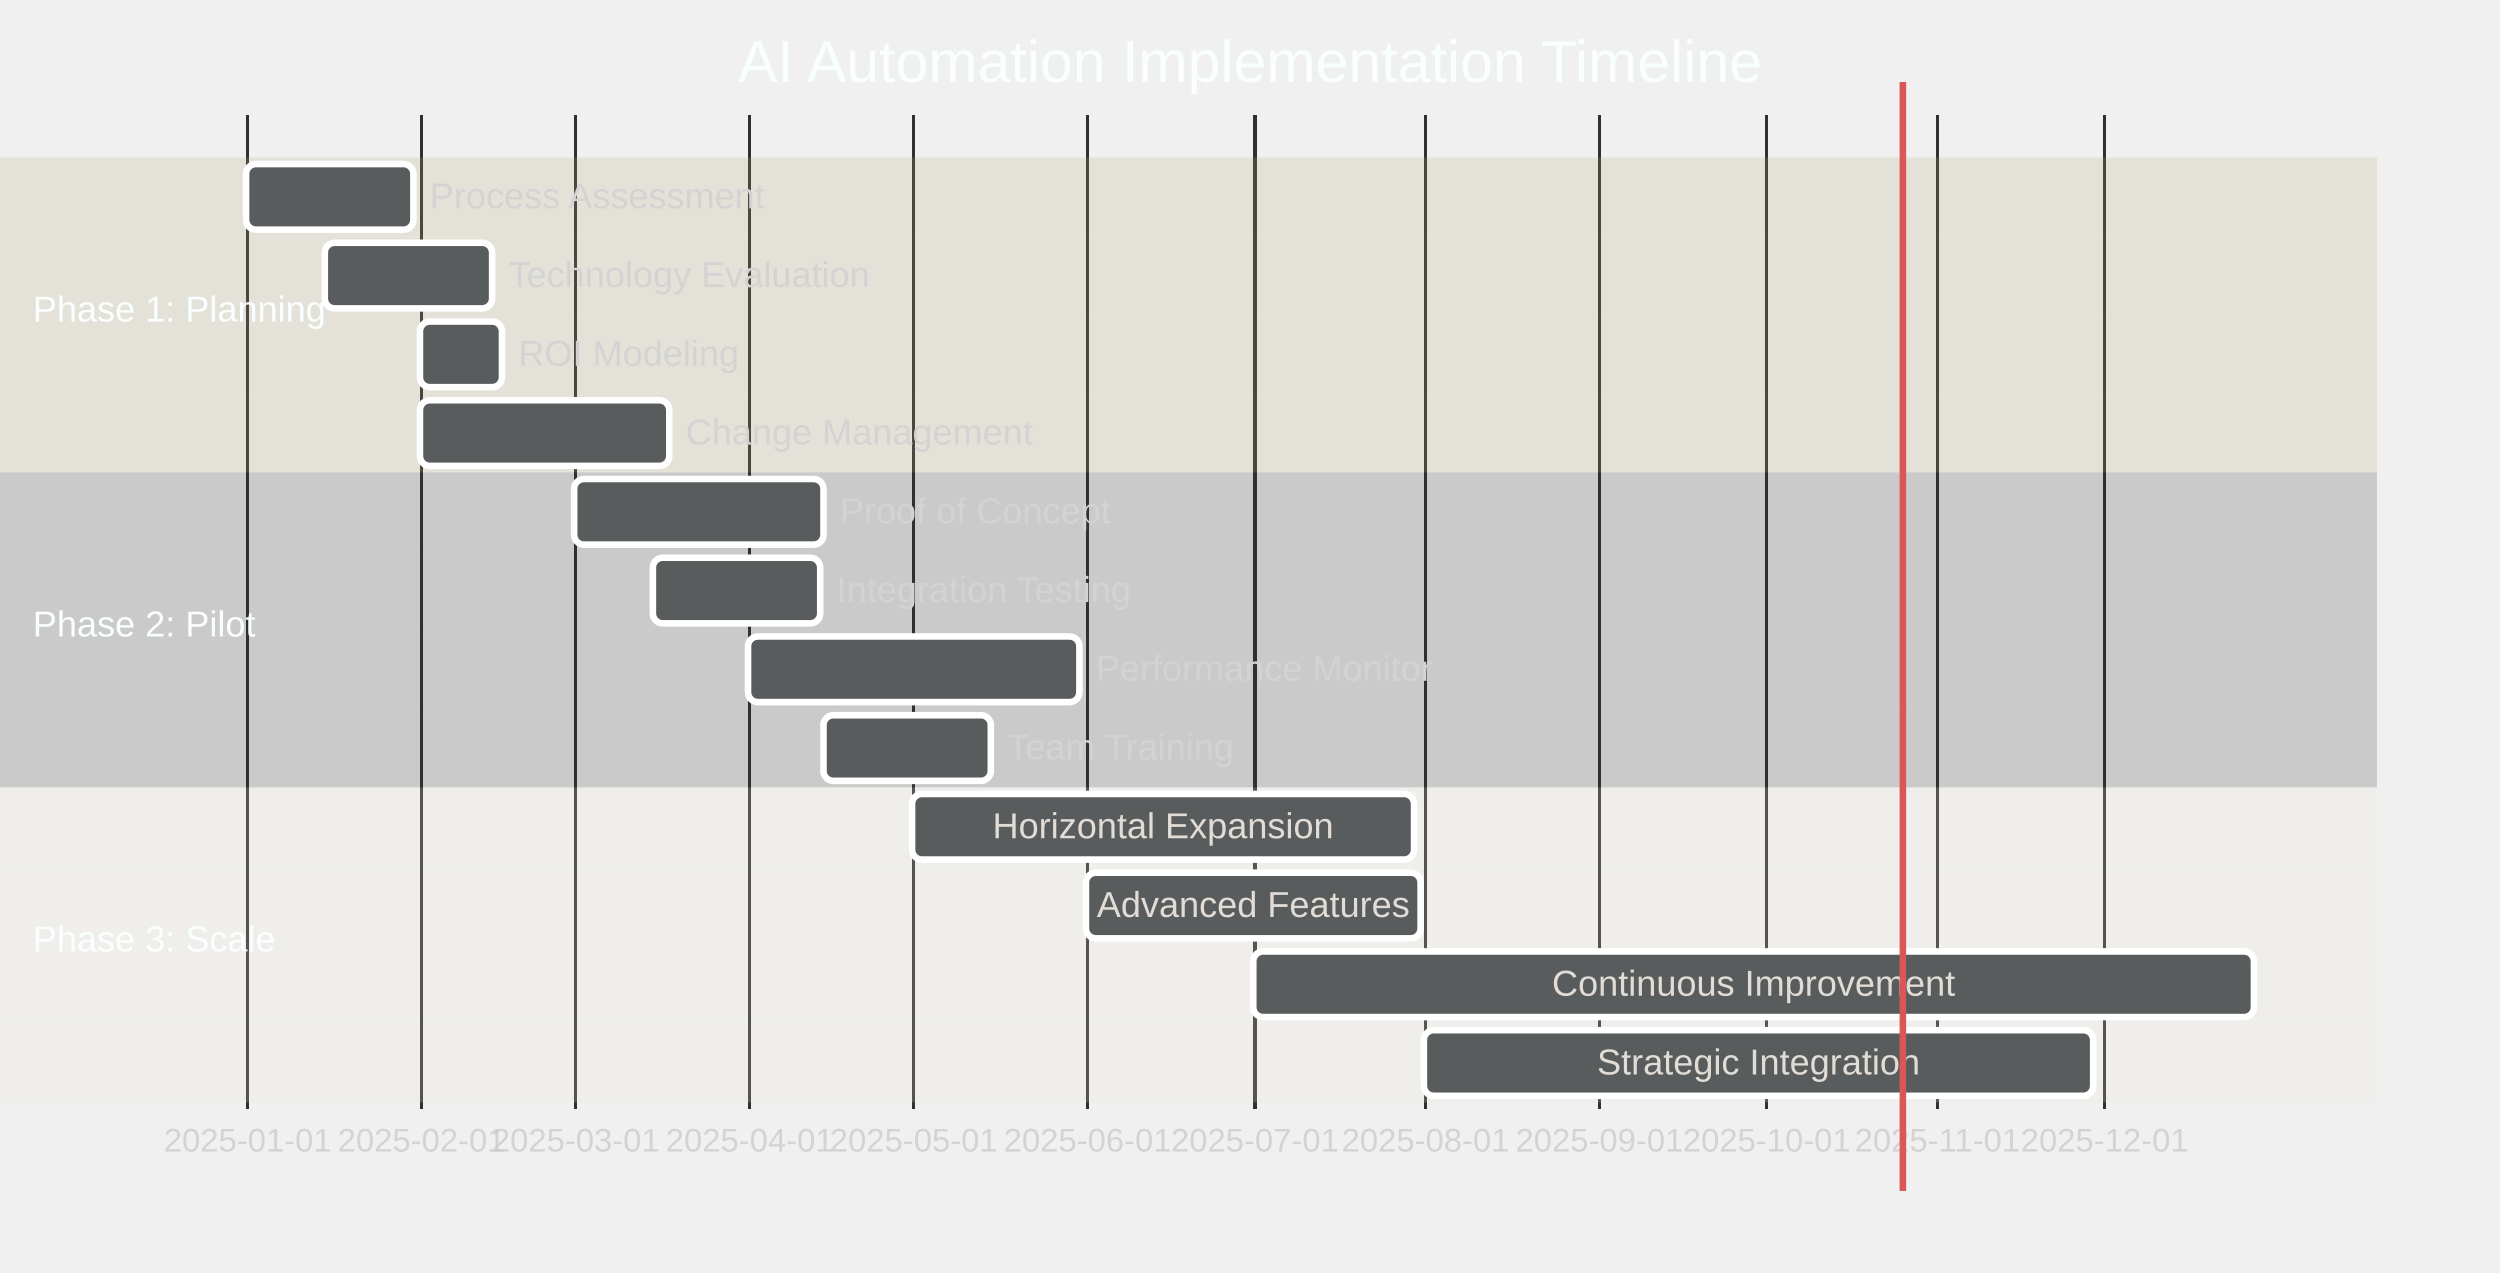
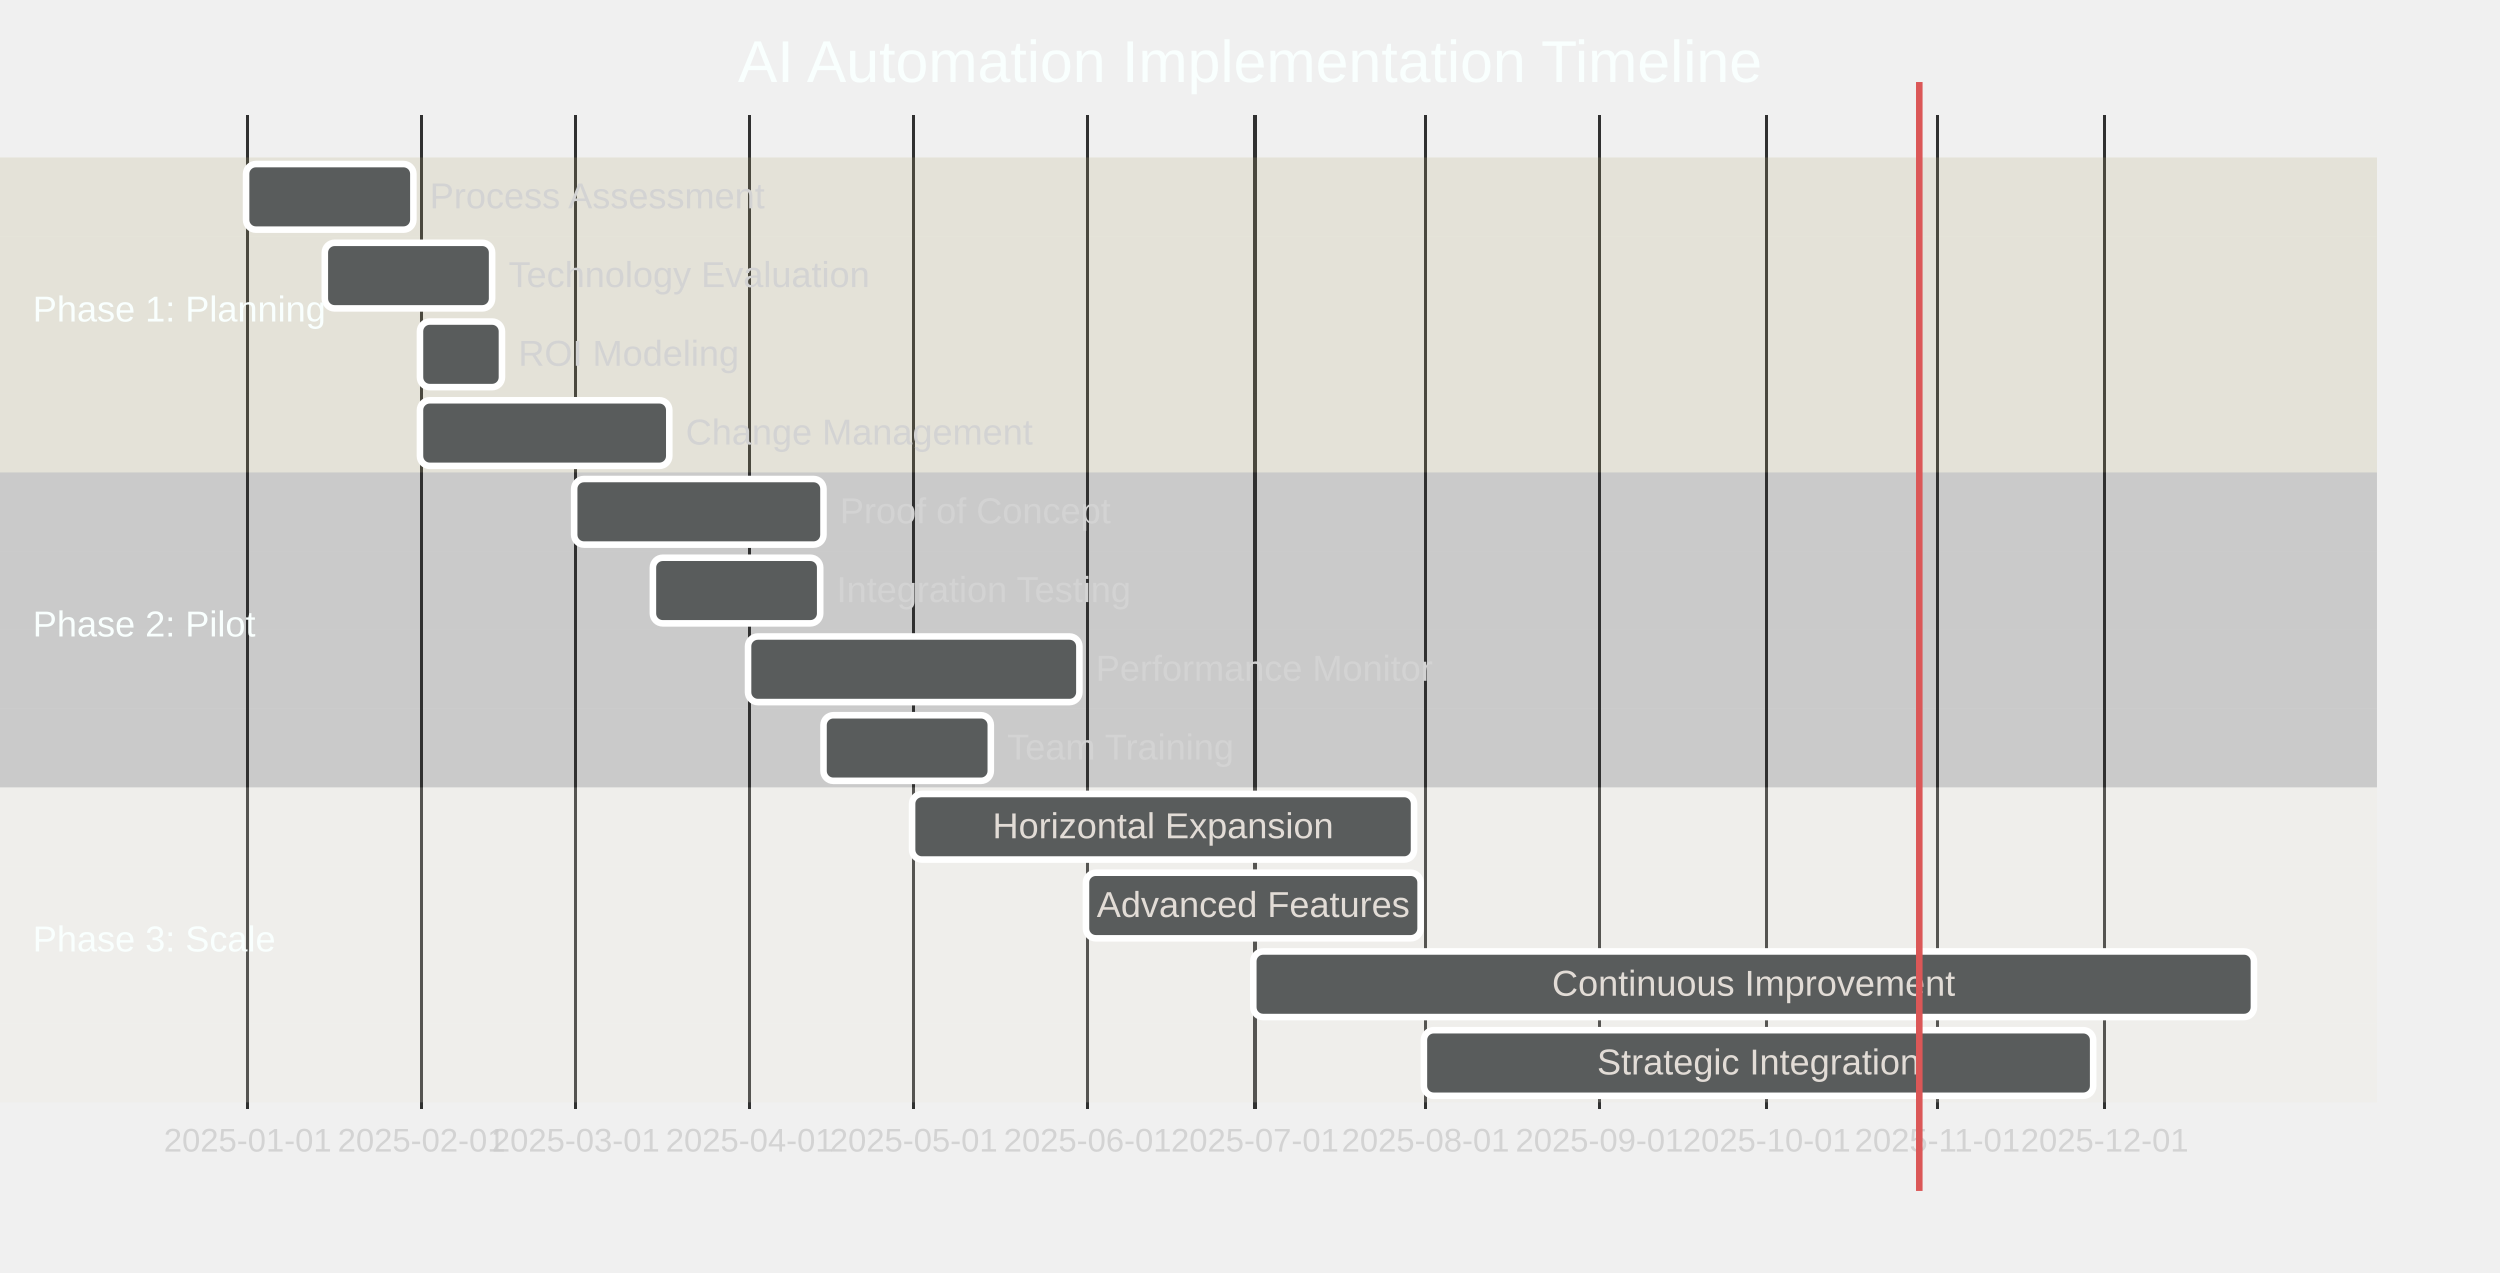
<svg xmlns="http://www.w3.org/2000/svg" aria-roledescription="gantt" role="graphics-document document" style="max-width: 762px; background-color: transparent;" viewBox="0 0 762 388" width="100%" id="my-svg">
  <style>#my-svg{font-family:"trebuchet ms",verdana,arial,sans-serif;font-size:16px;fill:#ccc;}#my-svg .error-icon{fill:#a44141;}#my-svg .error-text{fill:#ddd;stroke:#ddd;}#my-svg .edge-thickness-normal{stroke-width:2px;}#my-svg .edge-thickness-thick{stroke-width:3.5px;}#my-svg .edge-pattern-solid{stroke-dasharray:0;}#my-svg .edge-pattern-dashed{stroke-dasharray:3;}#my-svg .edge-pattern-dotted{stroke-dasharray:2;}#my-svg .marker{fill:lightgrey;stroke:lightgrey;}#my-svg .marker.cross{stroke:lightgrey;}#my-svg svg{font-family:"trebuchet ms",verdana,arial,sans-serif;font-size:16px;}#my-svg .mermaid-main-font{font-family:var(--mermaid-font-family, "trebuchet ms", verdana, arial, sans-serif);}#my-svg .exclude-range{fill:hsl(52.941, 28.814%, 48.431%);}#my-svg .section{stroke:none;opacity:0.2;}#my-svg .section0{fill:hsl(52.941, 28.814%, 58.431%);}#my-svg .section2{fill:#EAE8D9;}#my-svg .section1,#my-svg .section3{fill:#333;opacity:0.2;}#my-svg .sectionTitle0{fill:#F9FFFE;}#my-svg .sectionTitle1{fill:#F9FFFE;}#my-svg .sectionTitle2{fill:#F9FFFE;}#my-svg .sectionTitle3{fill:#F9FFFE;}#my-svg .sectionTitle{text-anchor:start;font-family:var(--mermaid-font-family, "trebuchet ms", verdana, arial, sans-serif);}#my-svg .grid .tick{stroke:lightgrey;opacity:0.8;shape-rendering:crispEdges;}#my-svg .grid .tick text{font-family:"trebuchet ms",verdana,arial,sans-serif;fill:#ccc;}#my-svg .grid path{stroke-width:0;}#my-svg .today{fill:none;stroke:#DB5757;stroke-width:2px;}#my-svg .task{stroke-width:2;}#my-svg .taskText{text-anchor:middle;font-family:var(--mermaid-font-family, "trebuchet ms", verdana, arial, sans-serif);}#my-svg .taskTextOutsideRight{fill:hsl(28.571, 17.355%, 86.275%);text-anchor:start;font-family:var(--mermaid-font-family, "trebuchet ms", verdana, arial, sans-serif);}#my-svg .taskTextOutsideLeft{fill:hsl(28.571, 17.355%, 86.275%);text-anchor:end;}#my-svg .task.clickable{cursor:pointer;}#my-svg .taskText.clickable{cursor:pointer;fill:#003163!important;font-weight:bold;}#my-svg .taskTextOutsideLeft.clickable{cursor:pointer;fill:#003163!important;font-weight:bold;}#my-svg .taskTextOutsideRight.clickable{cursor:pointer;fill:#003163!important;font-weight:bold;}#my-svg .taskText0,#my-svg .taskText1,#my-svg .taskText2,#my-svg .taskText3{fill:hsl(28.571, 17.355%, 86.275%);}#my-svg .task0,#my-svg .task1,#my-svg .task2,#my-svg .task3{fill:hsl(180, 1.587%, 35.353%);stroke:#ffffff;}#my-svg .taskTextOutside0,#my-svg .taskTextOutside2{fill:lightgrey;}#my-svg .taskTextOutside1,#my-svg .taskTextOutside3{fill:lightgrey;}#my-svg .active0,#my-svg .active1,#my-svg .active2,#my-svg .active3{fill:#81B1DB;stroke:#ffffff;}#my-svg .activeText0,#my-svg .activeText1,#my-svg .activeText2,#my-svg .activeText3{fill:hsl(28.571, 17.355%, 86.275%)!important;}#my-svg .done0,#my-svg .done1,#my-svg .done2,#my-svg .done3{stroke:grey;fill:lightgrey;stroke-width:2;}#my-svg .doneText0,#my-svg .doneText1,#my-svg .doneText2,#my-svg .doneText3{fill:hsl(28.571, 17.355%, 86.275%)!important;}#my-svg .crit0,#my-svg .crit1,#my-svg .crit2,#my-svg .crit3{stroke:#E83737;fill:#E83737;stroke-width:2;}#my-svg .activeCrit0,#my-svg .activeCrit1,#my-svg .activeCrit2,#my-svg .activeCrit3{stroke:#E83737;fill:#81B1DB;stroke-width:2;}#my-svg .doneCrit0,#my-svg .doneCrit1,#my-svg .doneCrit2,#my-svg .doneCrit3{stroke:#E83737;fill:lightgrey;stroke-width:2;cursor:pointer;shape-rendering:crispEdges;}#my-svg .milestone{transform:rotate(45deg) scale(0.8,0.8);}#my-svg .milestoneText{font-style:italic;}#my-svg .doneCritText0,#my-svg .doneCritText1,#my-svg .doneCritText2,#my-svg .doneCritText3{fill:hsl(28.571, 17.355%, 86.275%)!important;}#my-svg .activeCritText0,#my-svg .activeCritText1,#my-svg .activeCritText2,#my-svg .activeCritText3{fill:hsl(28.571, 17.355%, 86.275%)!important;}#my-svg .titleText{text-anchor:middle;font-size:18px;fill:#F9FFFE;font-family:var(--mermaid-font-family, "trebuchet ms", verdana, arial, sans-serif);}#my-svg :root{--mermaid-font-family:"trebuchet ms",verdana,arial,sans-serif;}</style>
  <g />
  <g text-anchor="middle" font-family="sans-serif" font-size="10" fill="none" transform="translate(75, 338)" class="grid">
    <path d="M0.5,-303V0.5H612.5V-303" stroke="currentColor" class="domain" />
    <g transform="translate(0.5,0)" opacity="1" class="tick">
      <line y2="-303" stroke="currentColor" />
      <text style="text-anchor: middle;" font-size="10" stroke="none" dy="1em" y="3" fill="#000">2025-01-01</text>
    </g>
    <g transform="translate(53.5,0)" opacity="1" class="tick">
      <line y2="-303" stroke="currentColor" />
      <text style="text-anchor: middle;" font-size="10" stroke="none" dy="1em" y="3" fill="#000">2025-02-01</text>
    </g>
    <g transform="translate(100.5,0)" opacity="1" class="tick">
      <line y2="-303" stroke="currentColor" />
      <text style="text-anchor: middle;" font-size="10" stroke="none" dy="1em" y="3" fill="#000">2025-03-01</text>
    </g>
    <g transform="translate(153.5,0)" opacity="1" class="tick">
      <line y2="-303" stroke="currentColor" />
      <text style="text-anchor: middle;" font-size="10" stroke="none" dy="1em" y="3" fill="#000">2025-04-01</text>
    </g>
    <g transform="translate(203.5,0)" opacity="1" class="tick">
      <line y2="-303" stroke="currentColor" />
      <text style="text-anchor: middle;" font-size="10" stroke="none" dy="1em" y="3" fill="#000">2025-05-01</text>
    </g>
    <g transform="translate(256.5,0)" opacity="1" class="tick">
      <line y2="-303" stroke="currentColor" />
      <text style="text-anchor: middle;" font-size="10" stroke="none" dy="1em" y="3" fill="#000">2025-06-01</text>
    </g>
    <g transform="translate(307.5,0)" opacity="1" class="tick">
      <line y2="-303" stroke="currentColor" />
      <text style="text-anchor: middle;" font-size="10" stroke="none" dy="1em" y="3" fill="#000">2025-07-01</text>
    </g>
    <g transform="translate(359.5,0)" opacity="1" class="tick">
      <line y2="-303" stroke="currentColor" />
      <text style="text-anchor: middle;" font-size="10" stroke="none" dy="1em" y="3" fill="#000">2025-08-01</text>
    </g>
    <g transform="translate(412.5,0)" opacity="1" class="tick">
      <line y2="-303" stroke="currentColor" />
      <text style="text-anchor: middle;" font-size="10" stroke="none" dy="1em" y="3" fill="#000">2025-09-01</text>
    </g>
    <g transform="translate(463.5,0)" opacity="1" class="tick">
      <line y2="-303" stroke="currentColor" />
      <text style="text-anchor: middle;" font-size="10" stroke="none" dy="1em" y="3" fill="#000">2025-10-01</text>
    </g>
    <g transform="translate(515.5,0)" opacity="1" class="tick">
      <line y2="-303" stroke="currentColor" />
      <text style="text-anchor: middle;" font-size="10" stroke="none" dy="1em" y="3" fill="#000">2025-11-01</text>
    </g>
    <g transform="translate(566.5,0)" opacity="1" class="tick">
      <line y2="-303" stroke="currentColor" />
      <text style="text-anchor: middle;" font-size="10" stroke="none" dy="1em" y="3" fill="#000">2025-12-01</text>
    </g>
  </g>
  <g>
    <rect class="section section0" height="24" width="724.5" y="48" x="0" />
    <rect class="section section0" height="24" width="724.5" y="72" x="0" />
    <rect class="section section0" height="24" width="724.5" y="96" x="0" />
    <rect class="section section0" height="24" width="724.5" y="120" x="0" />
    <rect class="section section1" height="24" width="724.5" y="144" x="0" />
    <rect class="section section1" height="24" width="724.5" y="168" x="0" />
    <rect class="section section1" height="24" width="724.5" y="192" x="0" />
    <rect class="section section1" height="24" width="724.5" y="216" x="0" />
    <rect class="section section2" height="24" width="724.5" y="240" x="0" />
    <rect class="section section2" height="24" width="724.5" y="264" x="0" />
    <rect class="section section2" height="24" width="724.5" y="288" x="0" />
    <rect class="section section2" height="24" width="724.5" y="312" x="0" />
  </g>
  <g>
    <rect class="task task0" transform-origin="100.5px 60px" height="20" width="51" y="50" x="75" ry="3" rx="3" id="task1" />
    <rect class="task task0" transform-origin="124.5px 84px" height="20" width="51" y="74" x="99" ry="3" rx="3" id="task2" />
    <rect class="task task0" transform-origin="140.5px 108px" height="20" width="25" y="98" x="128" ry="3" rx="3" id="task3" />
    <rect class="task task0" transform-origin="166px 132px" height="20" width="76" y="122" x="128" ry="3" rx="3" id="task4" />
    <rect class="task task1" transform-origin="213px 156px" height="20" width="76" y="146" x="175" ry="3" rx="3" id="task5" />
    <rect class="task task1" transform-origin="224.5px 180px" height="20" width="51" y="170" x="199" ry="3" rx="3" id="task6" />
    <rect class="task task1" transform-origin="278.5px 204px" height="20" width="101" y="194" x="228" ry="3" rx="3" id="task7" />
    <rect class="task task1" transform-origin="276.5px 228px" height="20" width="51" y="218" x="251" ry="3" rx="3" id="task8" />
    <rect class="task task2" transform-origin="354.5px 252px" height="20" width="153" y="242" x="278" ry="3" rx="3" id="task9" />
    <rect class="task task2" transform-origin="382px 276px" height="20" width="102" y="266" x="331" ry="3" rx="3" id="task10" />
    <rect class="task task2" transform-origin="534.5px 300px" height="20" width="305" y="290" x="382" ry="3" rx="3" id="task11" />
    <rect class="task task2" transform-origin="536px 324px" height="20" width="204" y="314" x="434" ry="3" rx="3" id="task12" />
    <text class="taskTextOutsideRight taskTextOutside0  width-102.09375" y="63.5" x="131" font-size="11" id="task1-text">Process Assessment     </text>
    <text class="taskTextOutsideRight taskTextOutside0  width-110.078125" y="87.5" x="155" font-size="11" id="task2-text">Technology Evaluation  </text>
    <text class="taskTextOutsideRight taskTextOutside0  width-67.265625" y="111.5" x="158" font-size="11" id="task3-text">ROI Modeling          </text>
    <text class="taskTextOutsideRight taskTextOutside0  width-105.796875" y="135.5" x="209" font-size="11" id="task4-text">Change Management     </text>
    <text class="taskTextOutsideRight taskTextOutside1  width-82.5625" y="159.5" x="256" font-size="11" id="task5-text">Proof of Concept      </text>
    <text class="taskTextOutsideRight taskTextOutside1  width-89.703125" y="183.5" x="255" font-size="11" id="task6-text">Integration Testing   </text>
    <text class="taskTextOutsideRight taskTextOutside1  width-103.04296875" y="207.5" x="334" font-size="11" id="task7-text">Performance Monitor   </text>
    <text class="taskTextOutsideRight taskTextOutside1  width-69.09375" y="231.5" x="307" font-size="11" id="task8-text">Team Training         </text>
    <text class="taskText taskText2  width-103.953125" y="255.5" x="354.5" font-size="11" id="task9-text">Horizontal Expansion  </text>
    <text class="taskText taskText2  width-95.890625" y="279.5" x="382" font-size="11" id="task10-text">Advanced Features     </text>
    <text class="taskText taskText2  width-122.90625" y="303.5" x="534.5" font-size="11" id="task11-text">Continuous Improvement</text>
    <text class="taskText taskText2  width-98.453125" y="327.5" x="536" font-size="11" id="task12-text">Strategic Integration </text>
  </g>
  <g>
    <text class="sectionTitle sectionTitle0" font-size="11" y="98" x="10" dy="0em">
      <tspan x="10" alignment-baseline="central">Phase 1: Planning</tspan>
    </text>
    <text class="sectionTitle sectionTitle1" font-size="11" y="194" x="10" dy="0em">
      <tspan x="10" alignment-baseline="central">Phase 2: Pilot</tspan>
    </text>
    <text class="sectionTitle sectionTitle2" font-size="11" y="290" x="10" dy="0em">
      <tspan x="10" alignment-baseline="central">Phase 3: Scale</tspan>
    </text>
  </g>
  <g class="today">
-     <line class="today" y2="363" y1="25" x2="580" x1="580" />
+     <line class="today" y2="363" y1="25" x2="585" x1="585" />
  </g>
  <text class="titleText" y="25" x="381">AI Automation Implementation Timeline</text>
</svg>
